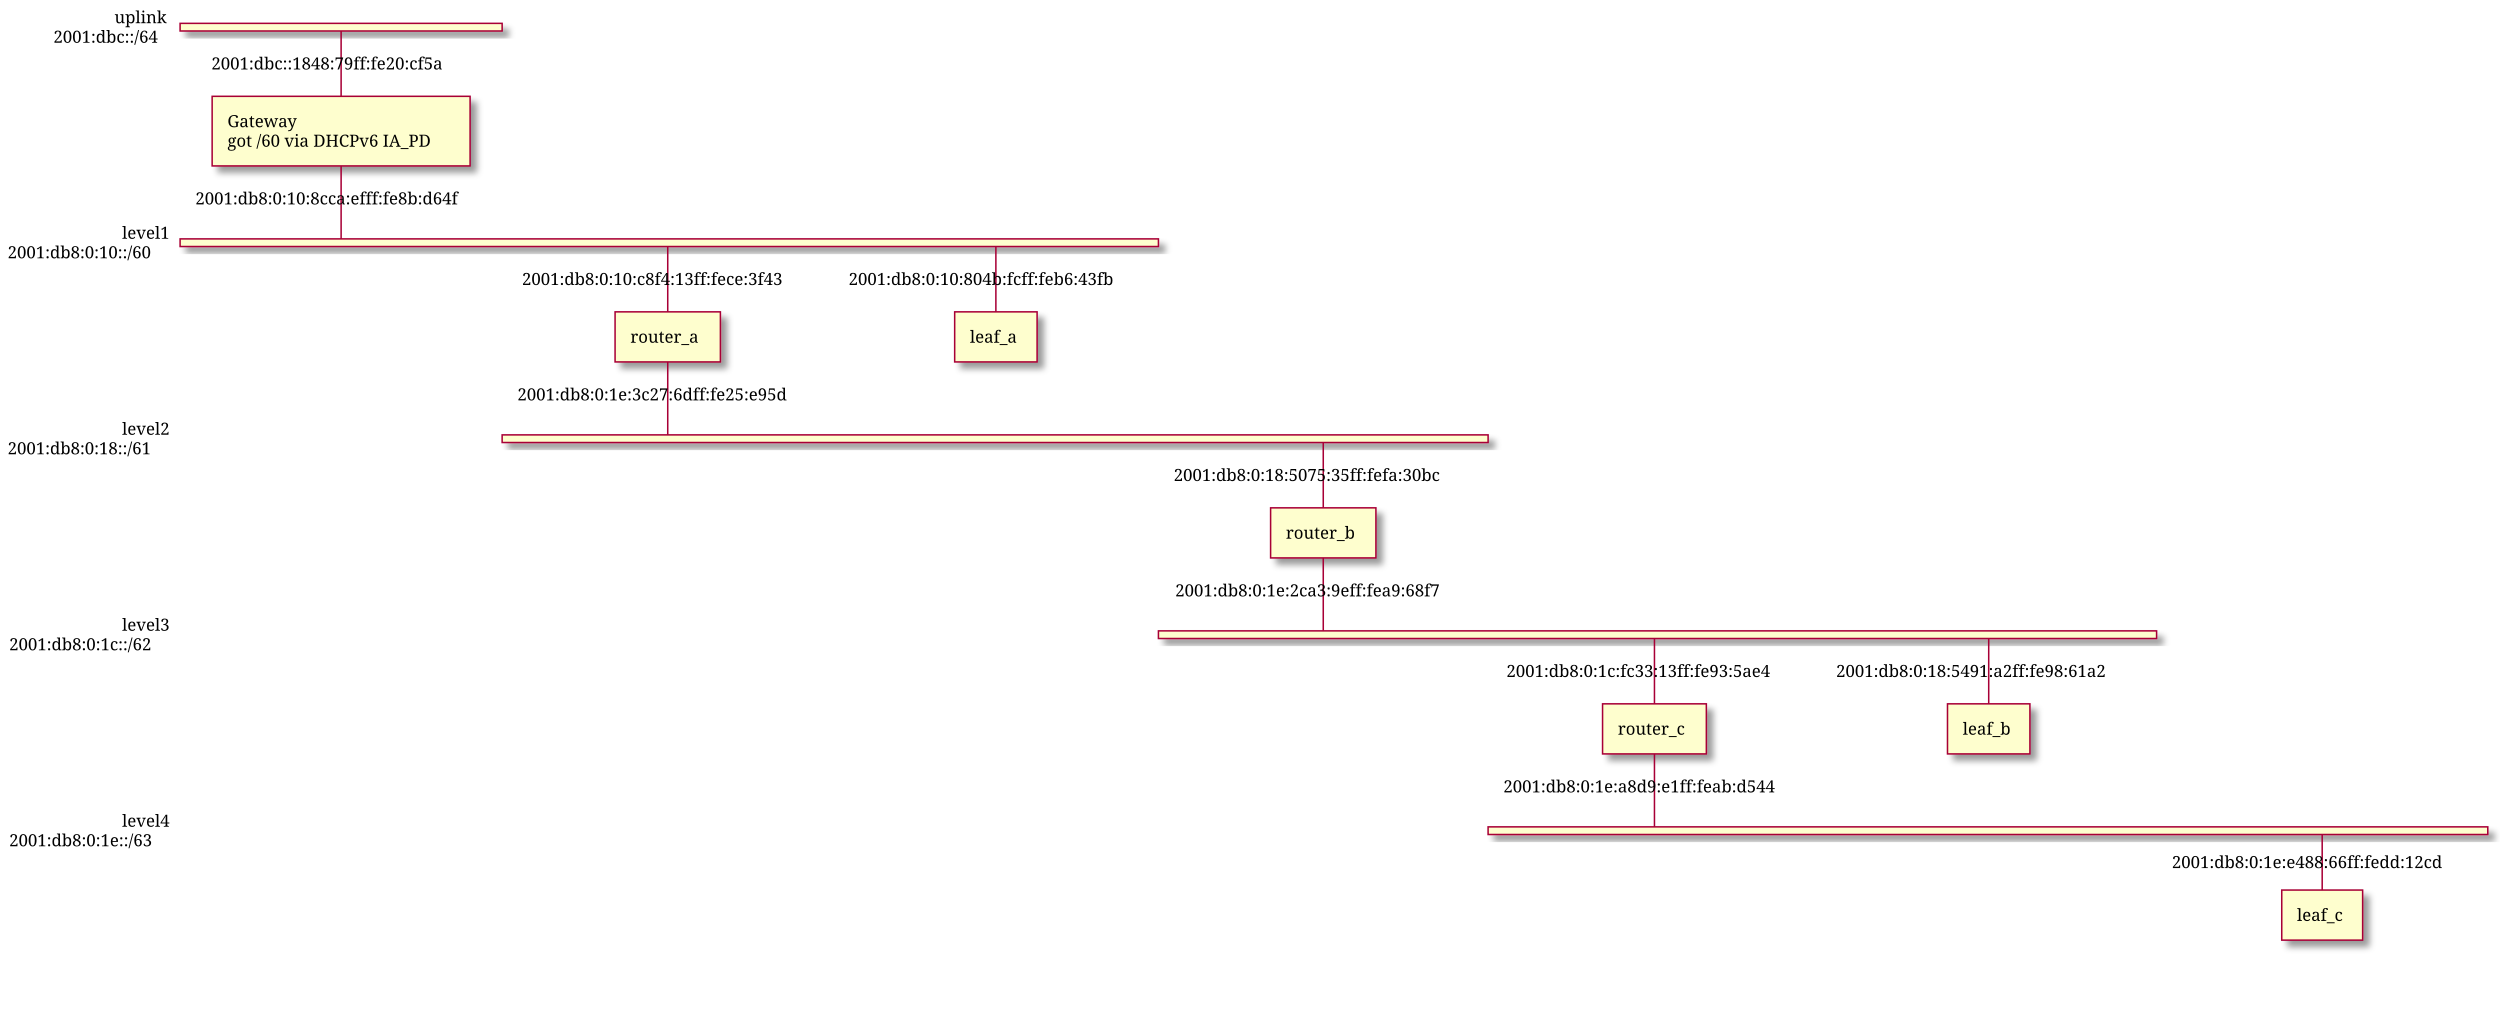
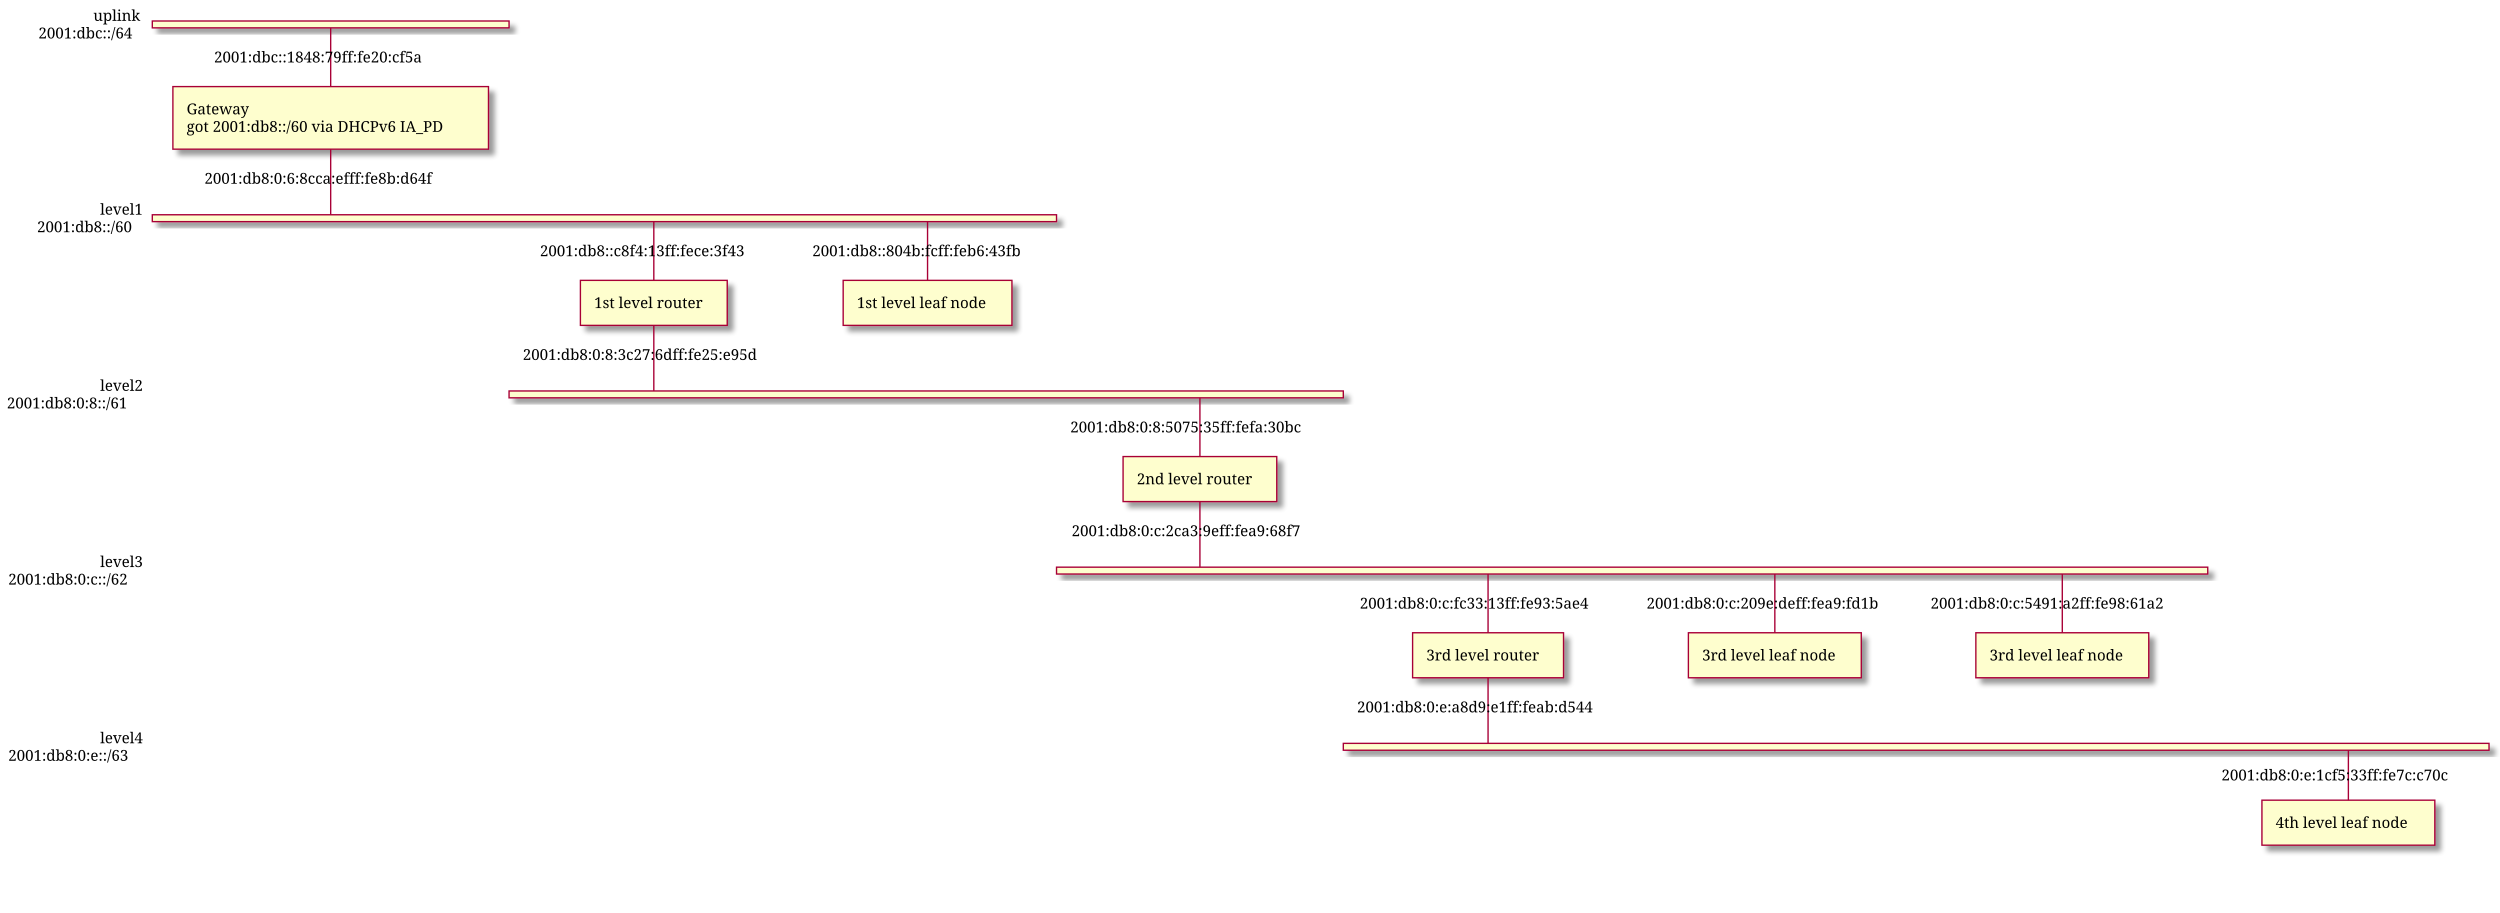
- <svg xmlns="http://www.w3.org/2000/svg" contentScriptType="application/ecmascript" contentStyleType="text/css" height="665px" preserveAspectRatio="none" style="width:1638px;height:665px;" version="1.1" viewBox="0 0 1638 665" width="1638px" zoomAndPan="magnify">
+ <svg xmlns="http://www.w3.org/2000/svg" contentScriptType="application/ecmascript" contentStyleType="text/css" height="665px" preserveAspectRatio="none" style="width:1822px;height:665px;" version="1.1" viewBox="0 0 1822 665" width="1822px" zoomAndPan="magnify">
  <defs>
    <filter height="300%" id="f0" width="300%" x="-1" y="-1">
      <feGaussianBlur result="blurOut" stdDeviation="2.0" />
      <feColorMatrix in="blurOut" result="blurOut2" type="matrix" values="0 0 0 0 0 0 0 0 0 0 0 0 0 0 0 0 0 0 .4 0" />
      <feOffset dx="4.0" dy="4.0" in="blurOut2" result="blurOut3" />
      <feBlend in="SourceGraphic" in2="blurOut3" mode="normal" />
    </filter>
  </defs>
  <g>
-     <text fill="#000000" font-family="Serif" font-size="11" lengthAdjust="spacingAndGlyphs" textLength="38" x="75" y="15.21">uplink</text>
-     <text fill="#000000" font-family="Serif" font-size="11" lengthAdjust="spacingAndGlyphs" textLength="78" x="35" y="28.015">2001:dbc::/64</text>
-     <text fill="#000000" font-family="Serif" font-size="11" lengthAdjust="spacingAndGlyphs" textLength="33" x="80" y="156.429">level1</text>
-     <text fill="#000000" font-family="Serif" font-size="11" lengthAdjust="spacingAndGlyphs" textLength="108" x="5" y="169.234">2001:db8:0:10::/60</text>
-     <text fill="#000000" font-family="Serif" font-size="11" lengthAdjust="spacingAndGlyphs" textLength="33" x="80" y="284.843">level2</text>
-     <text fill="#000000" font-family="Serif" font-size="11" lengthAdjust="spacingAndGlyphs" textLength="108" x="5" y="297.648">2001:db8:0:18::/61</text>
-     <text fill="#000000" font-family="Serif" font-size="11" lengthAdjust="spacingAndGlyphs" textLength="33" x="80" y="413.257">level3</text>
-     <text fill="#000000" font-family="Serif" font-size="11" lengthAdjust="spacingAndGlyphs" textLength="107" x="6" y="426.062">2001:db8:0:1c::/62</text>
-     <text fill="#000000" font-family="Serif" font-size="11" lengthAdjust="spacingAndGlyphs" textLength="33" x="80" y="541.671">level4</text>
-     <text fill="#000000" font-family="Serif" font-size="11" lengthAdjust="spacingAndGlyphs" textLength="107" x="6" y="554.476">2001:db8:0:1e::/63</text>
-     <rect fill="#FEFECE" filter="url(#f0)" height="5" style="stroke: #A80036; stroke-width: 1.0;" width="211" x="118" y="15.305" />
-     <rect fill="#FEFECE" filter="url(#f0)" height="5" style="stroke: #A80036; stroke-width: 1.0;" width="641" x="118" y="156.523" />
-     <rect fill="#FEFECE" filter="url(#f0)" height="5" style="stroke: #A80036; stroke-width: 1.0;" width="646" x="329" y="284.938" />
-     <rect fill="#FEFECE" filter="url(#f0)" height="5" style="stroke: #A80036; stroke-width: 1.0;" width="654" x="759" y="413.352" />
-     <rect fill="#FEFECE" filter="url(#f0)" height="5" style="stroke: #A80036; stroke-width: 1.0;" width="655" x="975" y="541.766" />
-     <rect fill="#FEFECE" filter="url(#f0)" height="45.609" style="stroke: #A80036; stroke-width: 1.0;" width="169" x="139" y="63.109" />
-     <text fill="#000000" font-family="Serif" font-size="11" lengthAdjust="spacingAndGlyphs" textLength="48" x="149" y="83.32">Gateway</text>
-     <text fill="#000000" font-family="Serif" font-size="11" lengthAdjust="spacingAndGlyphs" textLength="149" x="149" y="96.124">got /60 via DHCPv6 IA_PD</text>
-     <line style="stroke: #A80036; stroke-width: 1.0;" x1="223.5" x2="223.5" y1="20.305" y2="63.109" />
-     <line style="stroke: #A80036; stroke-width: 1.0;" x1="223.5" x2="223.5" y1="108.719" y2="156.523" />
-     <text fill="#000000" font-family="Serif" font-size="11" lengthAdjust="spacingAndGlyphs" textLength="170" x="138.5" y="45.515">2001:dbc::1848:79ff:fe20:cf5a</text>
-     <text fill="#000000" font-family="Serif" font-size="11" lengthAdjust="spacingAndGlyphs" textLength="191" x="128" y="133.929">2001:db8:0:10:8cca:efff:fe8b:d64f</text>
-     <rect fill="#FEFECE" filter="url(#f0)" height="32.805" style="stroke: #A80036; stroke-width: 1.0;" width="69" x="403" y="204.328" />
-     <text fill="#000000" font-family="Serif" font-size="11" lengthAdjust="spacingAndGlyphs" textLength="49" x="413" y="224.539">router_a</text>
-     <line style="stroke: #A80036; stroke-width: 1.0;" x1="437.5" x2="437.5" y1="161.523" y2="204.328" />
-     <line style="stroke: #A80036; stroke-width: 1.0;" x1="437.5" x2="437.5" y1="237.133" y2="284.938" />
-     <text fill="#000000" font-family="Serif" font-size="11" lengthAdjust="spacingAndGlyphs" textLength="191" x="342" y="186.734">2001:db8:0:10:c8f4:13ff:fece:3f43</text>
-     <text fill="#000000" font-family="Serif" font-size="11" lengthAdjust="spacingAndGlyphs" textLength="197" x="339" y="262.343">2001:db8:0:1e:3c27:6dff:fe25:e95d</text>
-     <rect fill="#FEFECE" filter="url(#f0)" height="32.805" style="stroke: #A80036; stroke-width: 1.0;" width="54" x="625.5" y="204.328" />
-     <text fill="#000000" font-family="Serif" font-size="11" lengthAdjust="spacingAndGlyphs" textLength="34" x="635.5" y="224.539">leaf_a</text>
-     <line style="stroke: #A80036; stroke-width: 1.0;" x1="652.5" x2="652.5" y1="161.523" y2="204.328" />
-     <text fill="#000000" font-family="Serif" font-size="11" lengthAdjust="spacingAndGlyphs" textLength="193" x="556" y="186.734">2001:db8:0:10:804b:fcff:feb6:43fb</text>
-     <rect fill="#FEFECE" filter="url(#f0)" height="32.805" style="stroke: #A80036; stroke-width: 1.0;" width="69" x="832.5" y="332.742" />
-     <text fill="#000000" font-family="Serif" font-size="11" lengthAdjust="spacingAndGlyphs" textLength="49" x="842.5" y="352.953">router_b</text>
-     <line style="stroke: #A80036; stroke-width: 1.0;" x1="867" x2="867" y1="289.938" y2="332.742" />
-     <line style="stroke: #A80036; stroke-width: 1.0;" x1="867" x2="867" y1="365.547" y2="413.352" />
-     <text fill="#000000" font-family="Serif" font-size="11" lengthAdjust="spacingAndGlyphs" textLength="196" x="769" y="315.148">2001:db8:0:18:5075:35ff:fefa:30bc</text>
-     <text fill="#000000" font-family="Serif" font-size="11" lengthAdjust="spacingAndGlyphs" textLength="194" x="770" y="390.757">2001:db8:0:1e:2ca3:9eff:fea9:68f7</text>
-     <rect fill="#FEFECE" filter="url(#f0)" height="32.805" style="stroke: #A80036; stroke-width: 1.0;" width="68" x="1050" y="461.156" />
-     <text fill="#000000" font-family="Serif" font-size="11" lengthAdjust="spacingAndGlyphs" textLength="48" x="1060" y="481.367">router_c</text>
-     <line style="stroke: #A80036; stroke-width: 1.0;" x1="1084" x2="1084" y1="418.352" y2="461.156" />
-     <line style="stroke: #A80036; stroke-width: 1.0;" x1="1084" x2="1084" y1="493.961" y2="541.766" />
-     <text fill="#000000" font-family="Serif" font-size="11" lengthAdjust="spacingAndGlyphs" textLength="194" x="987" y="443.562">2001:db8:0:1c:fc33:13ff:fe93:5ae4</text>
-     <text fill="#000000" font-family="Serif" font-size="11" lengthAdjust="spacingAndGlyphs" textLength="198" x="985" y="519.171">2001:db8:0:1e:a8d9:e1ff:feab:d544</text>
-     <rect fill="#FEFECE" filter="url(#f0)" height="32.805" style="stroke: #A80036; stroke-width: 1.0;" width="54" x="1276" y="461.156" />
-     <text fill="#000000" font-family="Serif" font-size="11" lengthAdjust="spacingAndGlyphs" textLength="34" x="1286" y="481.367">leaf_b</text>
-     <line style="stroke: #A80036; stroke-width: 1.0;" x1="1303" x2="1303" y1="418.352" y2="461.156" />
-     <text fill="#000000" font-family="Serif" font-size="11" lengthAdjust="spacingAndGlyphs" textLength="200" x="1203" y="443.562">2001:db8:0:18:5491:a2ff:fe98:61a2</text>
-     <rect fill="#FEFECE" filter="url(#f0)" height="32.805" style="stroke: #A80036; stroke-width: 1.0;" width="53" x="1495" y="583.168" />
-     <text fill="#000000" font-family="Serif" font-size="11" lengthAdjust="spacingAndGlyphs" textLength="33" x="1505" y="603.378">leaf_c</text>
-     <line style="stroke: #A80036; stroke-width: 1.0;" x1="1521.5" x2="1521.5" y1="546.766" y2="583.168" />
-     <text fill="#000000" font-family="Serif" font-size="11" lengthAdjust="spacingAndGlyphs" textLength="197" x="1423" y="568.775">2001:db8:0:1e:e488:66ff:fedd:12cd</text>
+     <text fill="#000000" font-family="Serif" font-size="11" lengthAdjust="spacingAndGlyphs" textLength="38" x="68" y="15.21">uplink</text>
+     <text fill="#000000" font-family="Serif" font-size="11" lengthAdjust="spacingAndGlyphs" textLength="78" x="28" y="28.015">2001:dbc::/64</text>
+     <text fill="#000000" font-family="Serif" font-size="11" lengthAdjust="spacingAndGlyphs" textLength="33" x="73" y="156.429">level1</text>
+     <text fill="#000000" font-family="Serif" font-size="11" lengthAdjust="spacingAndGlyphs" textLength="79" x="27" y="169.234">2001:db8::/60</text>
+     <text fill="#000000" font-family="Serif" font-size="11" lengthAdjust="spacingAndGlyphs" textLength="33" x="73" y="284.843">level2</text>
+     <text fill="#000000" font-family="Serif" font-size="11" lengthAdjust="spacingAndGlyphs" textLength="101" x="5" y="297.648">2001:db8:0:8::/61</text>
+     <text fill="#000000" font-family="Serif" font-size="11" lengthAdjust="spacingAndGlyphs" textLength="33" x="73" y="413.257">level3</text>
+     <text fill="#000000" font-family="Serif" font-size="11" lengthAdjust="spacingAndGlyphs" textLength="100" x="6" y="426.062">2001:db8:0:c::/62</text>
+     <text fill="#000000" font-family="Serif" font-size="11" lengthAdjust="spacingAndGlyphs" textLength="33" x="73" y="541.671">level4</text>
+     <text fill="#000000" font-family="Serif" font-size="11" lengthAdjust="spacingAndGlyphs" textLength="100" x="6" y="554.476">2001:db8:0:e::/63</text>
+     <rect fill="#FEFECE" filter="url(#f0)" height="5" style="stroke: #A80036; stroke-width: 1.0;" width="260" x="111" y="15.305" />
+     <rect fill="#FEFECE" filter="url(#f0)" height="5" style="stroke: #A80036; stroke-width: 1.0;" width="659" x="111" y="156.523" />
+     <rect fill="#FEFECE" filter="url(#f0)" height="5" style="stroke: #A80036; stroke-width: 1.0;" width="608" x="371" y="284.938" />
+     <rect fill="#FEFECE" filter="url(#f0)" height="5" style="stroke: #A80036; stroke-width: 1.0;" width="839" x="770" y="413.352" />
+     <rect fill="#FEFECE" filter="url(#f0)" height="5" style="stroke: #A80036; stroke-width: 1.0;" width="835" x="979" y="541.766" />
+     <rect fill="#FEFECE" filter="url(#f0)" height="45.609" style="stroke: #A80036; stroke-width: 1.0;" width="230" x="126" y="63.109" />
+     <text fill="#000000" font-family="Serif" font-size="11" lengthAdjust="spacingAndGlyphs" textLength="48" x="136" y="83.32">Gateway</text>
+     <text fill="#000000" font-family="Serif" font-size="11" lengthAdjust="spacingAndGlyphs" textLength="210" x="136" y="96.124">got 2001:db8::/60 via DHCPv6 IA_PD</text>
+     <line style="stroke: #A80036; stroke-width: 1.0;" x1="241" x2="241" y1="20.305" y2="63.109" />
+     <line style="stroke: #A80036; stroke-width: 1.0;" x1="241" x2="241" y1="108.719" y2="156.523" />
+     <text fill="#000000" font-family="Serif" font-size="11" lengthAdjust="spacingAndGlyphs" textLength="170" x="156" y="45.515">2001:dbc::1848:79ff:fe20:cf5a</text>
+     <text fill="#000000" font-family="Serif" font-size="11" lengthAdjust="spacingAndGlyphs" textLength="184" x="149" y="133.929">2001:db8:0:6:8cca:efff:fe8b:d64f</text>
+     <rect fill="#FEFECE" filter="url(#f0)" height="32.805" style="stroke: #A80036; stroke-width: 1.0;" width="107" x="423" y="204.328" />
+     <text fill="#000000" font-family="Serif" font-size="11" lengthAdjust="spacingAndGlyphs" textLength="87" x="433" y="224.539">1st level router</text>
+     <line style="stroke: #A80036; stroke-width: 1.0;" x1="476.5" x2="476.5" y1="161.523" y2="204.328" />
+     <line style="stroke: #A80036; stroke-width: 1.0;" x1="476.5" x2="476.5" y1="237.133" y2="284.938" />
+     <text fill="#000000" font-family="Serif" font-size="11" lengthAdjust="spacingAndGlyphs" textLength="166" x="393.5" y="186.734">2001:db8::c8f4:13ff:fece:3f43</text>
+     <text fill="#000000" font-family="Serif" font-size="11" lengthAdjust="spacingAndGlyphs" textLength="191" x="381" y="262.343">2001:db8:0:8:3c27:6dff:fe25:e95d</text>
+     <rect fill="#FEFECE" filter="url(#f0)" height="32.805" style="stroke: #A80036; stroke-width: 1.0;" width="123" x="614.5" y="204.328" />
+     <text fill="#000000" font-family="Serif" font-size="11" lengthAdjust="spacingAndGlyphs" textLength="103" x="624.5" y="224.539">1st level leaf node</text>
+     <line style="stroke: #A80036; stroke-width: 1.0;" x1="676" x2="676" y1="161.523" y2="204.328" />
+     <text fill="#000000" font-family="Serif" font-size="11" lengthAdjust="spacingAndGlyphs" textLength="168" x="592" y="186.734">2001:db8::804b:fcff:feb6:43fb</text>
+     <rect fill="#FEFECE" filter="url(#f0)" height="32.805" style="stroke: #A80036; stroke-width: 1.0;" width="112" x="818.5" y="332.742" />
+     <text fill="#000000" font-family="Serif" font-size="11" lengthAdjust="spacingAndGlyphs" textLength="92" x="828.5" y="352.953">2nd level router</text>
+     <line style="stroke: #A80036; stroke-width: 1.0;" x1="874.5" x2="874.5" y1="289.938" y2="332.742" />
+     <line style="stroke: #A80036; stroke-width: 1.0;" x1="874.5" x2="874.5" y1="365.547" y2="413.352" />
+     <text fill="#000000" font-family="Serif" font-size="11" lengthAdjust="spacingAndGlyphs" textLength="189" x="780" y="315.148">2001:db8:0:8:5075:35ff:fefa:30bc</text>
+     <text fill="#000000" font-family="Serif" font-size="11" lengthAdjust="spacingAndGlyphs" textLength="187" x="781" y="390.757">2001:db8:0:c:2ca3:9eff:fea9:68f7</text>
+     <rect fill="#FEFECE" filter="url(#f0)" height="32.805" style="stroke: #A80036; stroke-width: 1.0;" width="110" x="1029.5" y="461.156" />
+     <text fill="#000000" font-family="Serif" font-size="11" lengthAdjust="spacingAndGlyphs" textLength="90" x="1039.5" y="481.367">3rd level router</text>
+     <line style="stroke: #A80036; stroke-width: 1.0;" x1="1084.5" x2="1084.5" y1="418.352" y2="461.156" />
+     <line style="stroke: #A80036; stroke-width: 1.0;" x1="1084.5" x2="1084.5" y1="493.961" y2="541.766" />
+     <text fill="#000000" font-family="Serif" font-size="11" lengthAdjust="spacingAndGlyphs" textLength="187" x="991" y="443.562">2001:db8:0:c:fc33:13ff:fe93:5ae4</text>
+     <text fill="#000000" font-family="Serif" font-size="11" lengthAdjust="spacingAndGlyphs" textLength="191" x="989" y="519.171">2001:db8:0:e:a8d9:e1ff:feab:d544</text>
+     <rect fill="#FEFECE" filter="url(#f0)" height="32.805" style="stroke: #A80036; stroke-width: 1.0;" width="126" x="1230.5" y="461.156" />
+     <text fill="#000000" font-family="Serif" font-size="11" lengthAdjust="spacingAndGlyphs" textLength="106" x="1240.5" y="481.367">3rd level leaf node</text>
+     <line style="stroke: #A80036; stroke-width: 1.0;" x1="1293.5" x2="1293.5" y1="418.352" y2="461.156" />
+     <text fill="#000000" font-family="Serif" font-size="11" lengthAdjust="spacingAndGlyphs" textLength="187" x="1200" y="443.562">2001:db8:0:c:209e:deff:fea9:fd1b</text>
+     <rect fill="#FEFECE" filter="url(#f0)" height="32.805" style="stroke: #A80036; stroke-width: 1.0;" width="126" x="1440" y="461.156" />
+     <text fill="#000000" font-family="Serif" font-size="11" lengthAdjust="spacingAndGlyphs" textLength="106" x="1450" y="481.367">3rd level leaf node</text>
+     <line style="stroke: #A80036; stroke-width: 1.0;" x1="1503" x2="1503" y1="418.352" y2="461.156" />
+     <text fill="#000000" font-family="Serif" font-size="11" lengthAdjust="spacingAndGlyphs" textLength="192" x="1407" y="443.562">2001:db8:0:c:5491:a2ff:fe98:61a2</text>
+     <rect fill="#FEFECE" filter="url(#f0)" height="32.805" style="stroke: #A80036; stroke-width: 1.0;" width="126" x="1648.5" y="583.168" />
+     <text fill="#000000" font-family="Serif" font-size="11" lengthAdjust="spacingAndGlyphs" textLength="106" x="1658.5" y="603.378">4th level leaf node</text>
+     <line style="stroke: #A80036; stroke-width: 1.0;" x1="1711.5" x2="1711.5" y1="546.766" y2="583.168" />
+     <text fill="#000000" font-family="Serif" font-size="11" lengthAdjust="spacingAndGlyphs" textLength="185" x="1619" y="568.775">2001:db8:0:e:1cf5:33ff:fe7c:c70c</text>
  </g>
</svg>
